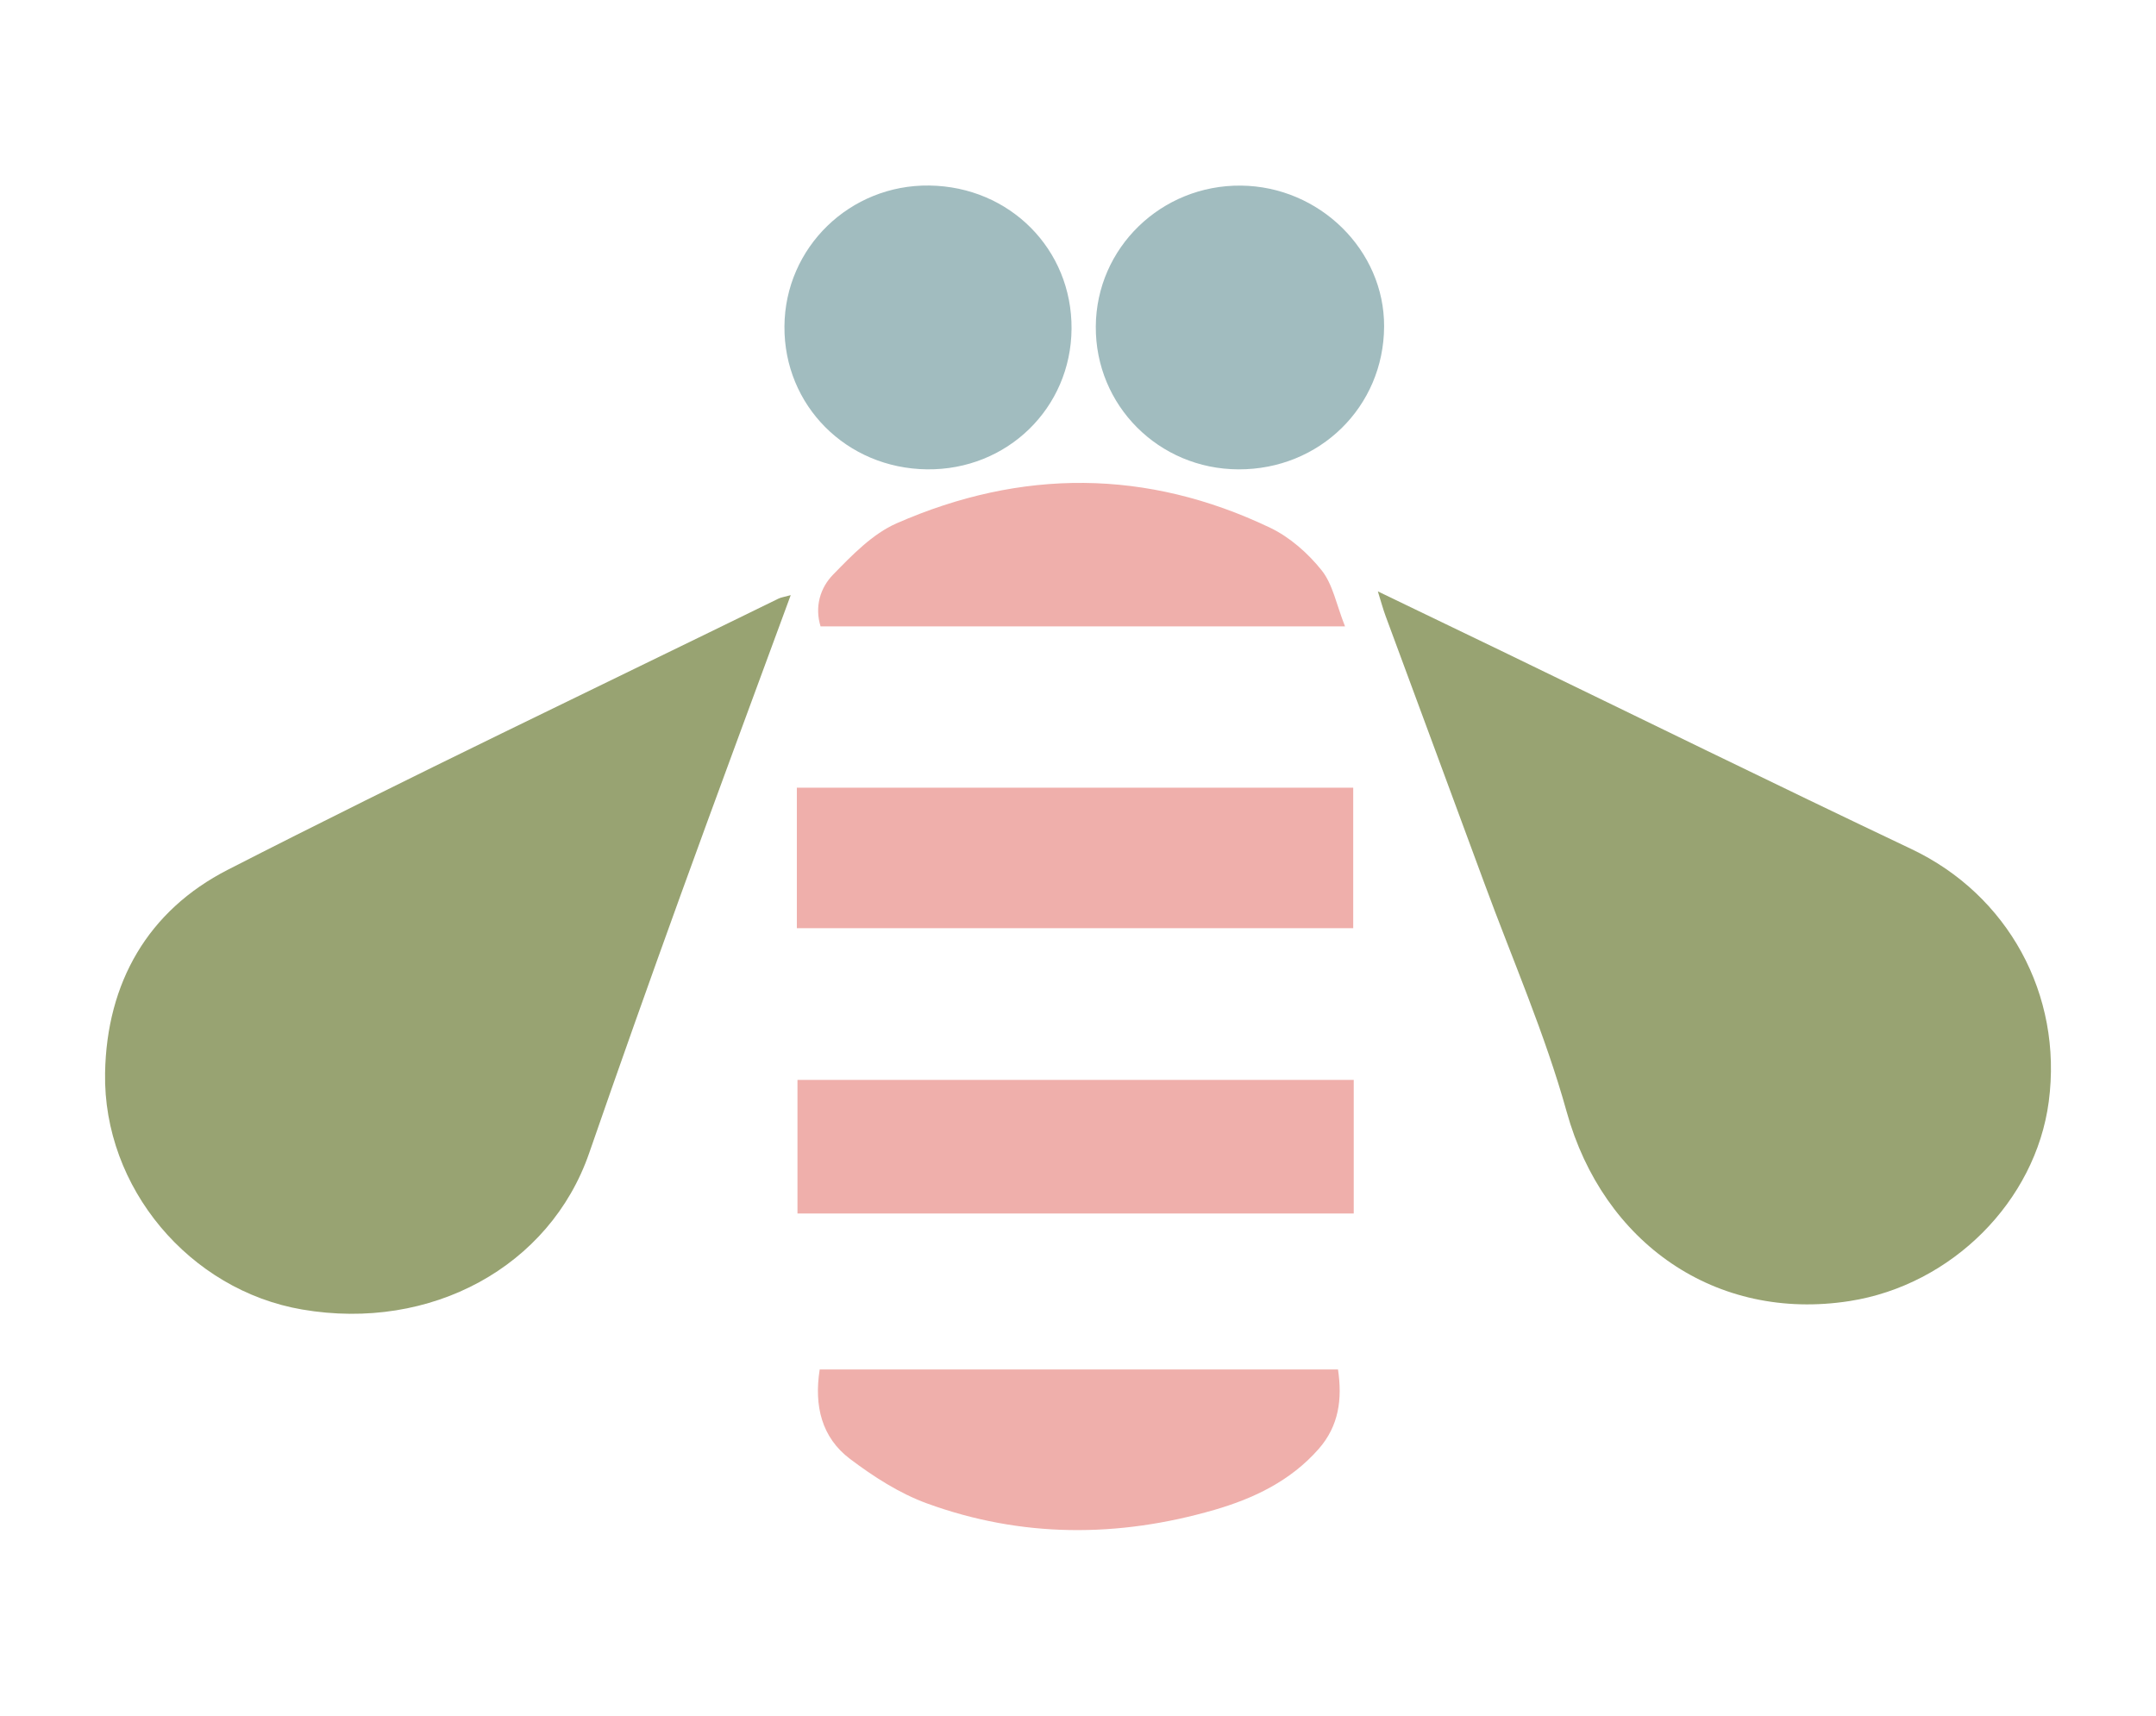
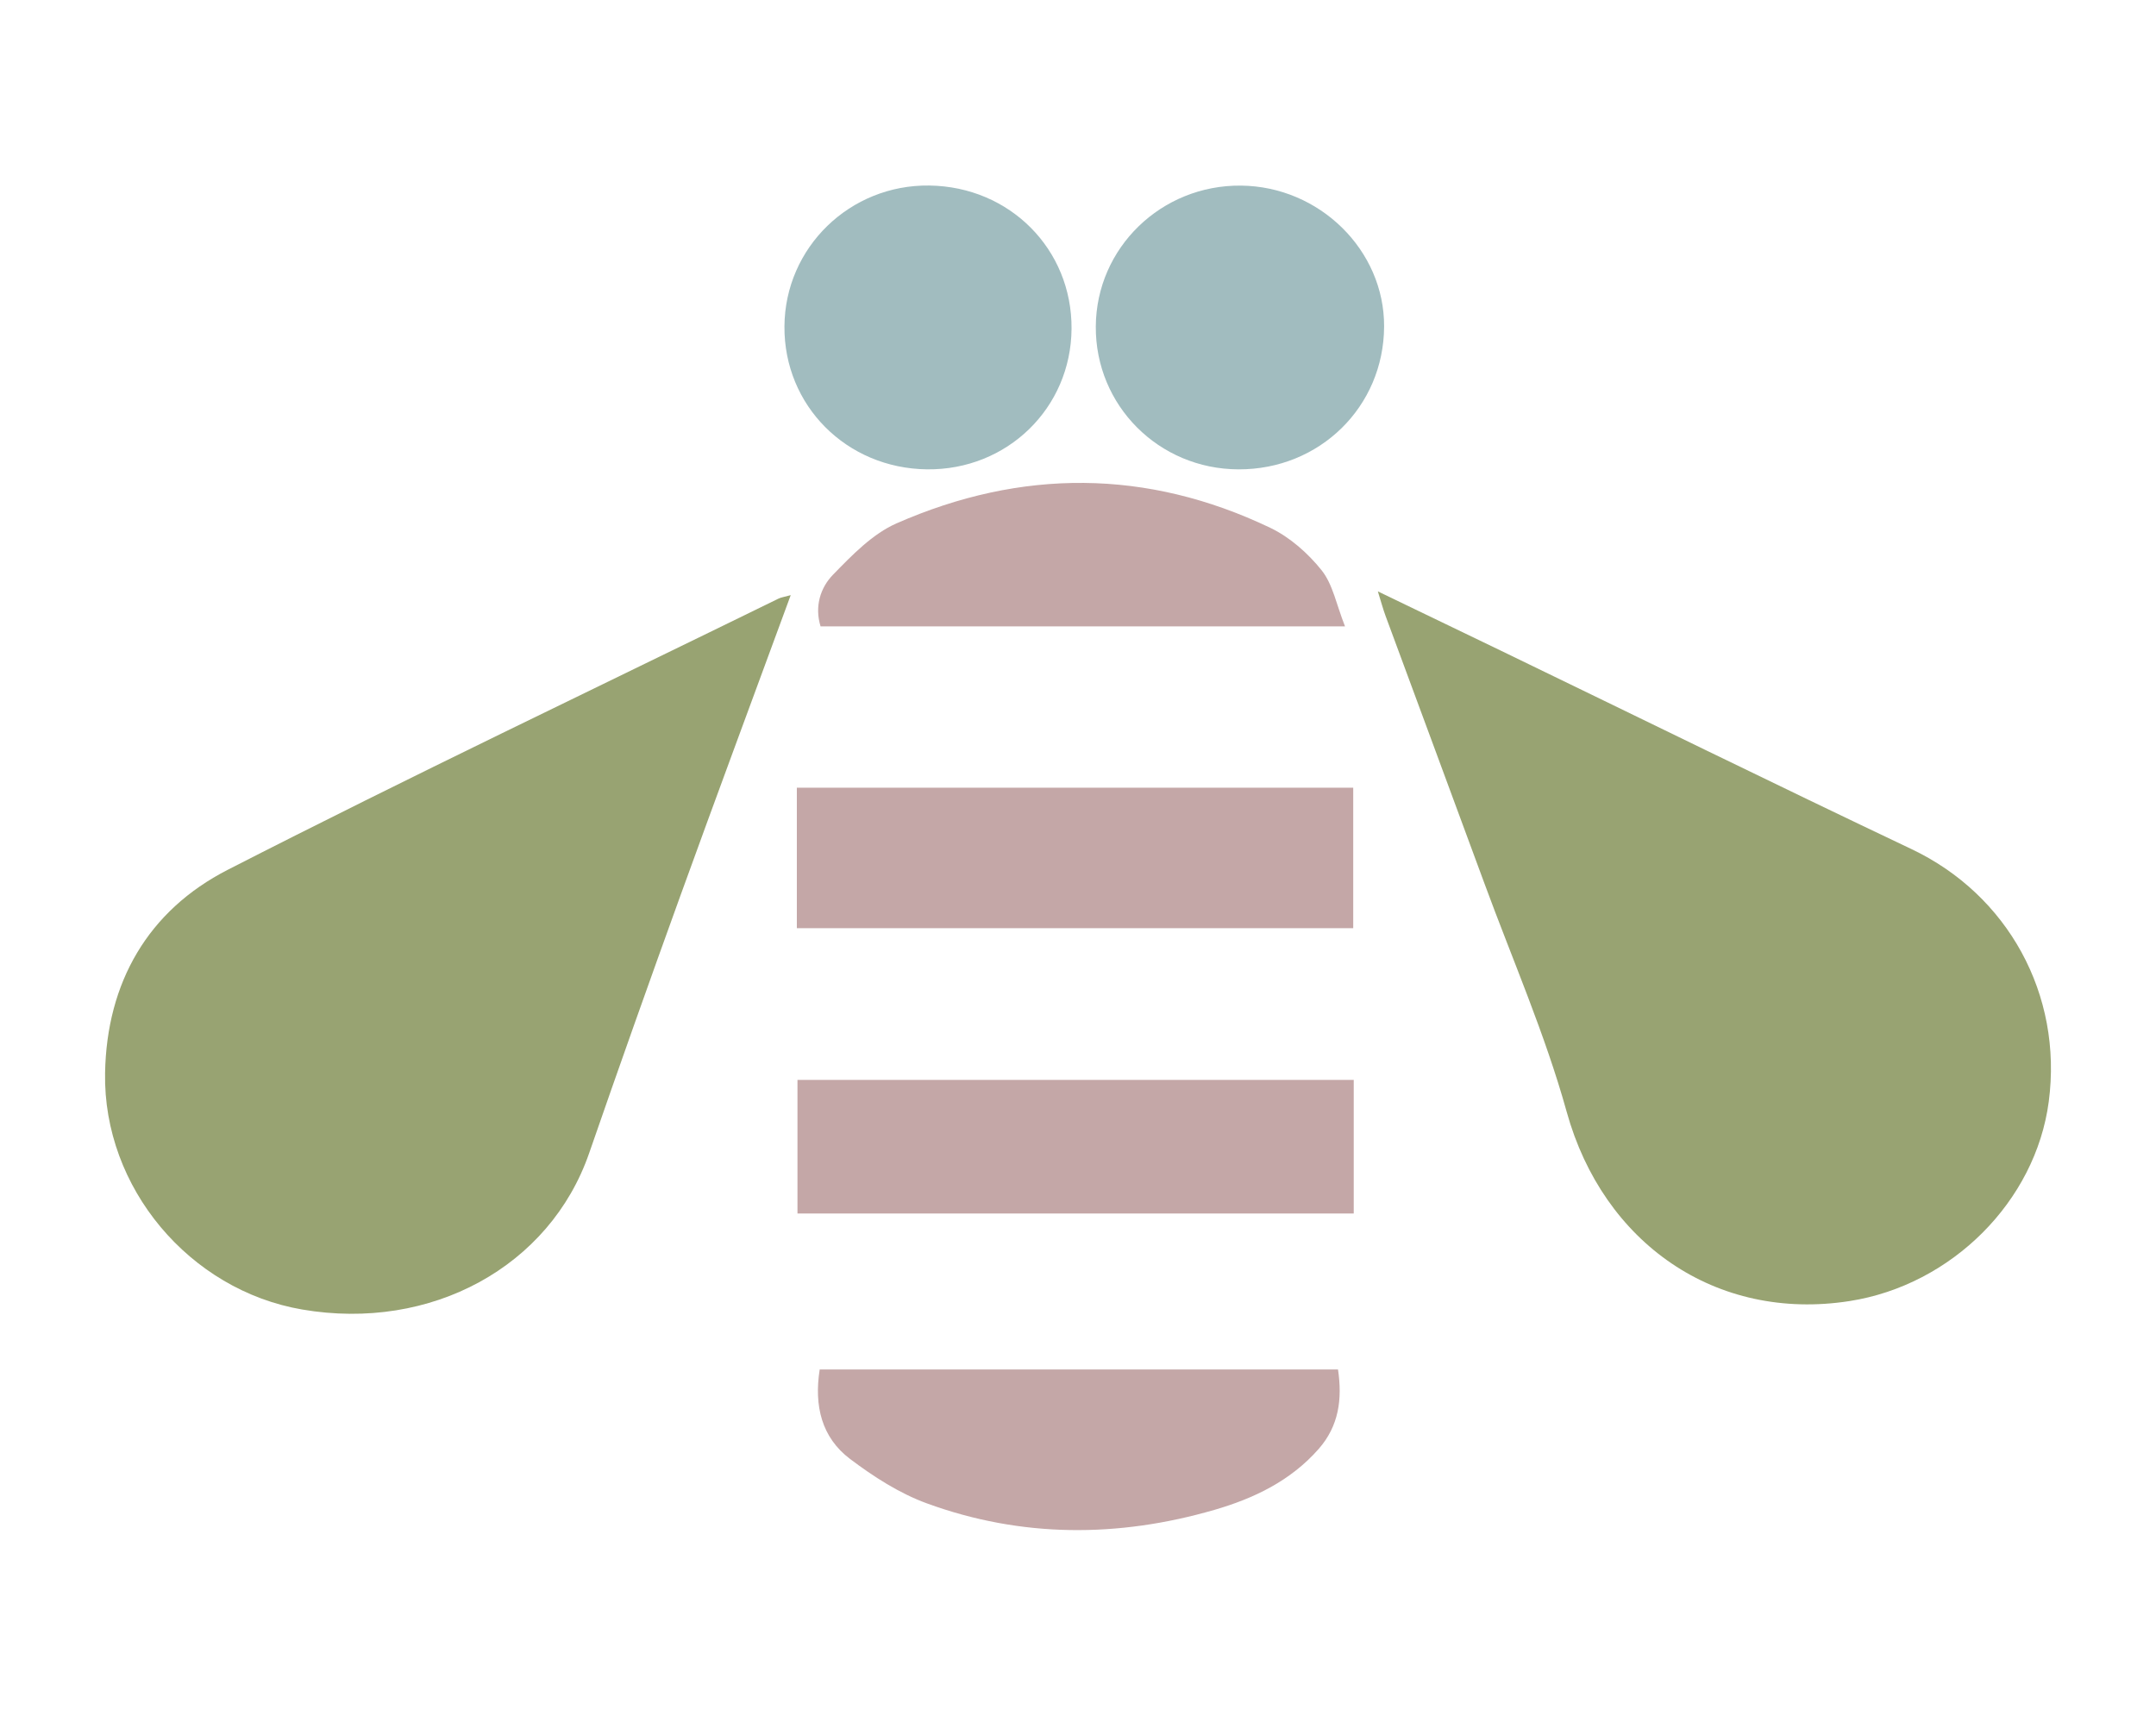
<svg xmlns="http://www.w3.org/2000/svg" version="1.1" id="Layer_1" x="0px" y="0px" width="896px" height="713.058px" viewBox="0 0 896 713.058" enable-background="new 0 0 896 713.058" xml:space="preserve">
  <rect x="1515" y="-578.942" fill-rule="evenodd" clip-rule="evenodd" fill="#414042" width="2201" height="1292" />
  <g id="IWOk00.tif">
    <g>
      <path fill-rule="evenodd" clip-rule="evenodd" fill="#98A372" d="M2516.25-229.244c-15.682,42.674-30.963,83.767-45.879,124.993    c-12.865,35.562-25.521,71.202-37.893,106.939c-16.316,47.125-65.658,74.173-119.26,64.984    c-46.783-8.017-82.756-50.606-81.912-98.31c0.666-37.657,17.896-67.516,50.963-84.442    c75.707-38.749,152.533-75.306,228.919-112.727C2512.228-228.313,2513.442-228.46,2516.25-229.244z" />
      <path fill-rule="evenodd" clip-rule="evenodd" fill="#98A372" d="M2760.251-230.799c18.079,8.711,34.594,16.637,51.083,24.616    c56.904,27.536,113.652,55.407,170.755,82.525c39.895,18.949,62.879,60.352,56.976,104.956    c-5.476,41.37-40.303,76.235-82.772,82.861c-55.525,8.661-102.403-24.046-117.556-78.618c-8.95-32.244-22.512-63.21-34.101-94.714    c-13.686-37.191-27.492-74.338-41.211-111.517C2762.415-223.425,2761.669-226.256,2760.251-230.799z" />
      <path fill-rule="evenodd" clip-rule="evenodd" fill="#FBB369" d="M2518.795-90.813c0-19.72,0-38.694,0-58.409    c77.121,0,153.825,0,231.22,0c0,19.395,0,38.585,0,58.409C2673.251-90.813,2596.465-90.813,2518.795-90.813z" />
      <path fill-rule="evenodd" clip-rule="evenodd" fill="#FBB369" d="M2750.228-27.769c0,18.679,0,36.716,0,55.537    c-77.176,0-153.88,0-231.172,0c0-18.724,0-36.765,0-55.537C2595.903-27.769,2672.599-27.769,2750.228-27.769z" />
      <path fill-rule="evenodd" clip-rule="evenodd" fill="#FBB369" d="M2743.692,92.579c1.812,12.253,0.42,23.424-8.056,33.066    c-11.643,13.246-26.93,20.555-43.321,25.305c-40.022,11.603-80.173,11.65-119.492-2.706    c-11.394-4.159-22.144-11.091-31.906-18.452c-11.823-8.915-15.019-22.059-12.626-37.212    C2599.979,92.579,2671.494,92.579,2743.692,92.579z" />
      <path fill-rule="evenodd" clip-rule="evenodd" fill="#F9C2B8" d="M2632.956-339.944c-0.237,32.989-26.798,58.81-60.09,58.417    c-33.434-0.396-59.465-26.521-59.227-59.44c0.237-32.782,27.194-58.972,60.23-58.521    C2607.319-399.029,2633.194-372.955,2632.956-339.944z" />
      <path fill-rule="evenodd" clip-rule="evenodd" fill="#F9C2B8" d="M2643.033-340.942c0.219-32.656,27.204-58.828,60.326-58.512    c32.669,0.313,59.651,26.89,59.492,58.597c-0.167,33.352-26.796,59.457-60.527,59.339    C2669.188-281.633,2642.812-308.07,2643.033-340.942z" />
      <path fill-rule="evenodd" clip-rule="evenodd" fill="#FBB369" d="M2746.608-216.251c-74.978,0-146.076,0-217.953,0    c-2.531-8.144-0.162-16.008,5.173-21.485c7.885-8.097,16.385-16.948,26.433-21.357c51.758-22.719,103.95-22.673,155.241,1.849    c8.156,3.9,15.708,10.57,21.386,17.68C2741.548-233.729,2743.005-225.34,2746.608-216.251z" />
    </g>
  </g>
  <text transform="matrix(1 0 0 1 2416 492.0576)" fill="#DCDADA" font-family="'Helvetica-Bold'" font-size="72">PAUL RAND</text>
  <rect x="1537.687" y="3996.753" fill-rule="evenodd" clip-rule="evenodd" fill="#EFAFAB" width="2201" height="899.99" />
  <rect x="1515" y="-742.942" fill-rule="evenodd" clip-rule="evenodd" fill="#2E2E2F" width="2201" height="164" />
  <g id="IWOk00.tif_1_">
    <g>
      <path fill-rule="evenodd" clip-rule="evenodd" fill="#98A372" d="M328.613,247.353c-15.682,42.674-30.963,83.767-45.88,124.993    c-12.865,35.562-25.52,71.203-37.893,106.939c-16.315,47.126-65.658,74.174-119.259,64.984    c-46.783-8.016-82.756-50.605-81.913-98.309c0.666-37.657,17.896-67.516,50.963-84.442    c75.706-38.749,152.533-75.306,228.918-112.727C324.59,248.284,325.805,248.136,328.613,247.353z" />
      <path fill-rule="evenodd" clip-rule="evenodd" fill="#98A372" d="M572.613,245.797c18.08,8.711,34.594,16.637,51.084,24.616    c56.904,27.536,113.652,55.407,170.754,82.525c39.895,18.949,62.879,60.352,56.977,104.956    c-5.477,41.37-40.303,76.234-82.773,82.861c-55.525,8.66-102.402-24.047-117.555-78.618    c-8.951-32.244-22.512-63.211-34.102-94.714c-13.686-37.191-27.492-74.338-41.211-111.517    C574.777,253.171,574.031,250.34,572.613,245.797z" />
-       <path fill-rule="evenodd" clip-rule="evenodd" fill="#EFAFAB" d="M331.158,385.783c0-19.72,0-38.694,0-58.409    c77.121,0,153.824,0,231.219,0c0,19.395,0,38.585,0,58.409C485.613,385.783,408.828,385.783,331.158,385.783z" />
-       <path fill-rule="evenodd" clip-rule="evenodd" fill="#EFAFAB" d="M562.59,448.828c0,18.68,0,36.716,0,55.537    c-77.176,0-153.879,0-231.172,0c0-18.724,0-36.766,0-55.537C408.266,448.828,484.961,448.828,562.59,448.828z" />
-       <path fill-rule="evenodd" clip-rule="evenodd" fill="#EFAFAB" d="M556.055,569.176c1.812,12.254,0.42,23.424-8.055,33.066    c-11.643,13.246-26.93,20.555-43.322,25.305c-40.021,11.602-80.172,11.65-119.492-2.707c-11.393-4.158-22.143-11.09-31.906-18.451    c-11.822-8.916-15.018-22.059-12.625-37.213C412.342,569.176,483.857,569.176,556.055,569.176z" />
+       <path fill-rule="evenodd" clip-rule="evenodd" fill="#C4A7A7" d="M331.158,385.783c0-19.72,0-38.694,0-58.409    c77.121,0,153.824,0,231.219,0c0,19.395,0,38.585,0,58.409C485.613,385.783,408.828,385.783,331.158,385.783z" />
+       <path fill-rule="evenodd" clip-rule="evenodd" fill="#C4A7A7" d="M562.59,448.828c0,18.68,0,36.716,0,55.537    c-77.176,0-153.879,0-231.172,0c0-18.724,0-36.766,0-55.537C408.266,448.828,484.961,448.828,562.59,448.828z" />
+       <path fill-rule="evenodd" clip-rule="evenodd" fill="#C4A7A7" d="M556.055,569.176c1.812,12.254,0.42,23.424-8.055,33.066    c-11.643,13.246-26.93,20.555-43.322,25.305c-40.021,11.602-80.172,11.65-119.492-2.707c-11.393-4.158-22.143-11.09-31.906-18.451    c-11.822-8.916-15.018-22.059-12.625-37.213C412.342,569.176,483.857,569.176,556.055,569.176z" />
      <path fill-rule="evenodd" clip-rule="evenodd" fill="#A1BCBF" d="M445.318,136.653c-0.236,32.989-26.797,58.81-60.09,58.417    c-33.434-0.396-59.465-26.521-59.227-59.44c0.238-32.782,27.195-58.972,60.23-58.521    C419.682,77.568,445.557,103.642,445.318,136.653z" />
      <path fill-rule="evenodd" clip-rule="evenodd" fill="#A1BCBF" d="M455.396,135.655c0.219-32.656,27.203-58.828,60.326-58.512    c32.668,0.313,59.65,26.89,59.492,58.597c-0.168,33.352-26.797,59.457-60.527,59.339    C481.551,194.963,455.174,168.527,455.396,135.655z" />
-       <path fill-rule="evenodd" clip-rule="evenodd" fill="#EFAFAB" d="M558.971,260.346c-74.977,0-146.076,0-217.953,0    c-2.531-8.144-0.162-16.008,5.174-21.485c7.885-8.097,16.385-16.948,26.432-21.357c51.758-22.719,103.951-22.673,155.242,1.849    c8.156,3.9,15.707,10.57,21.385,17.68C553.91,242.867,555.367,251.257,558.971,260.346z" />
+       <path fill-rule="evenodd" clip-rule="evenodd" fill="#C4A7A7" d="M558.971,260.346c-74.977,0-146.076,0-217.953,0    c-2.531-8.144-0.162-16.008,5.174-21.485c7.885-8.097,16.385-16.948,26.432-21.357c51.758-22.719,103.951-22.673,155.242,1.849    c8.156,3.9,15.707,10.57,21.385,17.68C553.91,242.867,555.367,251.257,558.971,260.346z" />
    </g>
  </g>
  <rect x="1515" y="713.058" fill-rule="evenodd" clip-rule="evenodd" fill="#98A372" width="2201" height="690.659" />
  <rect x="1527.229" y="1403.717" fill-rule="evenodd" clip-rule="evenodd" fill="#414042" width="2201" height="2593.036" />
  <rect x="1527.229" y="4896.743" fill-rule="evenodd" clip-rule="evenodd" fill="#414042" width="2201" height="1248.499" />
</svg>
